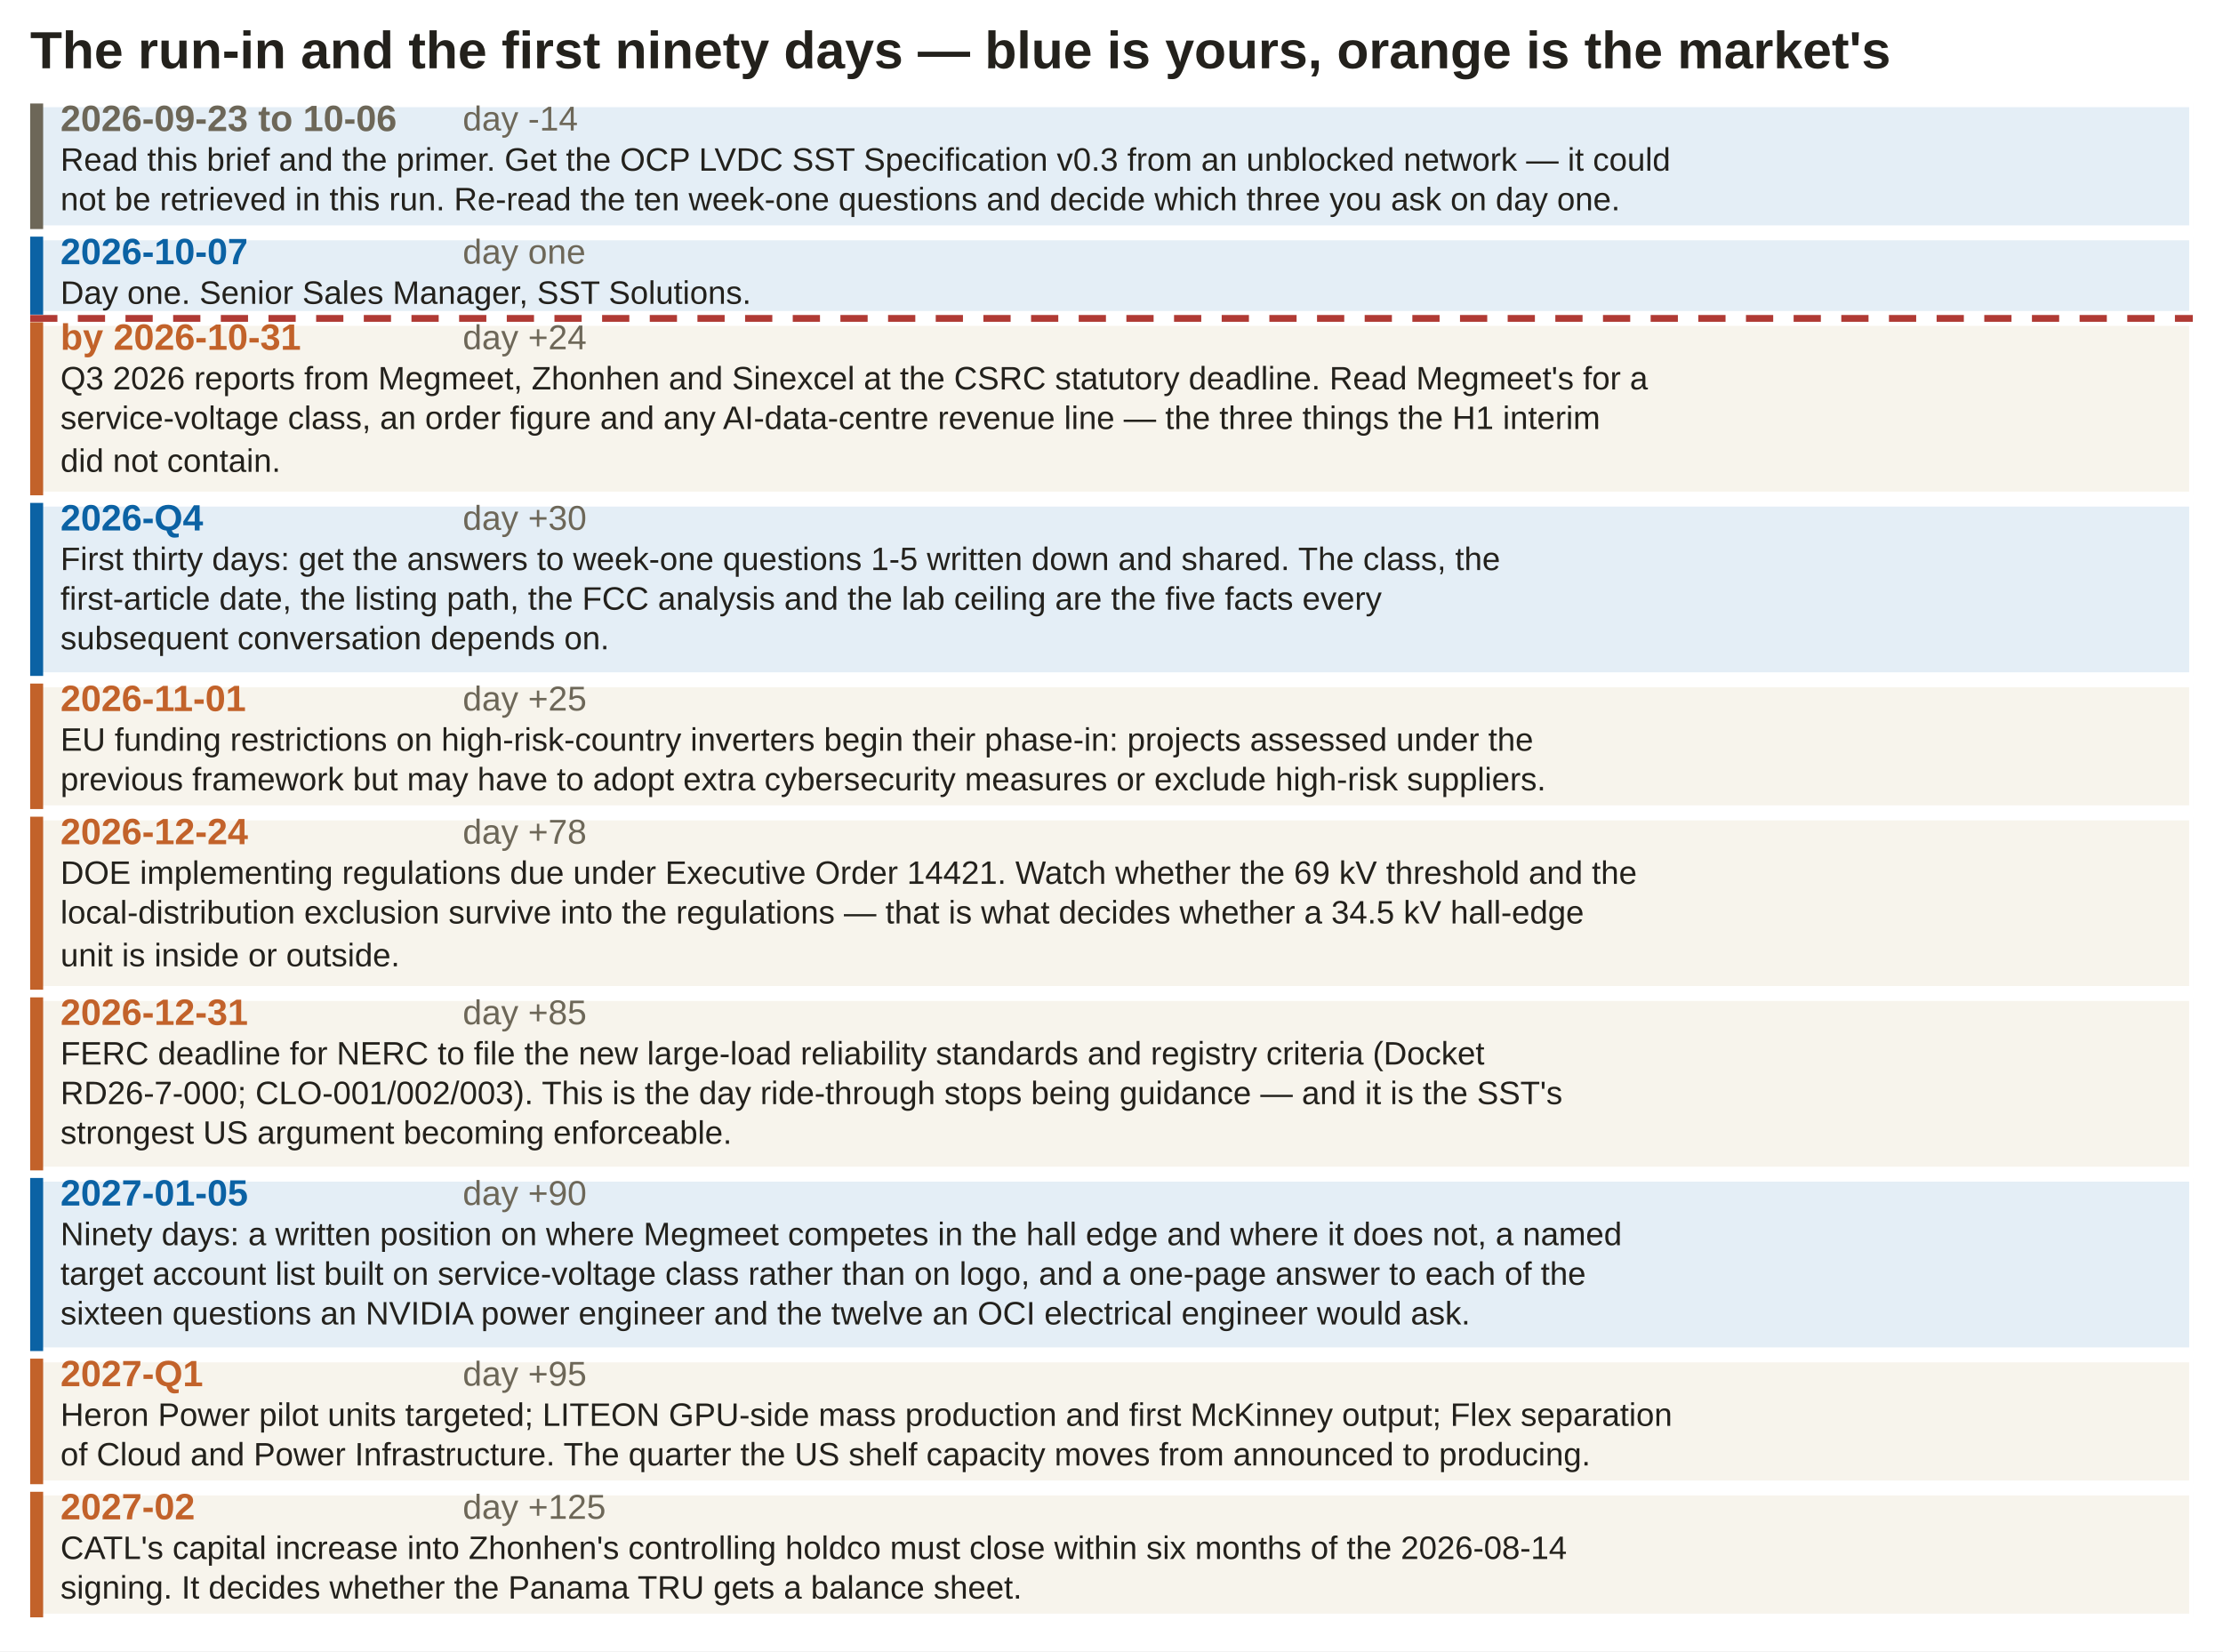
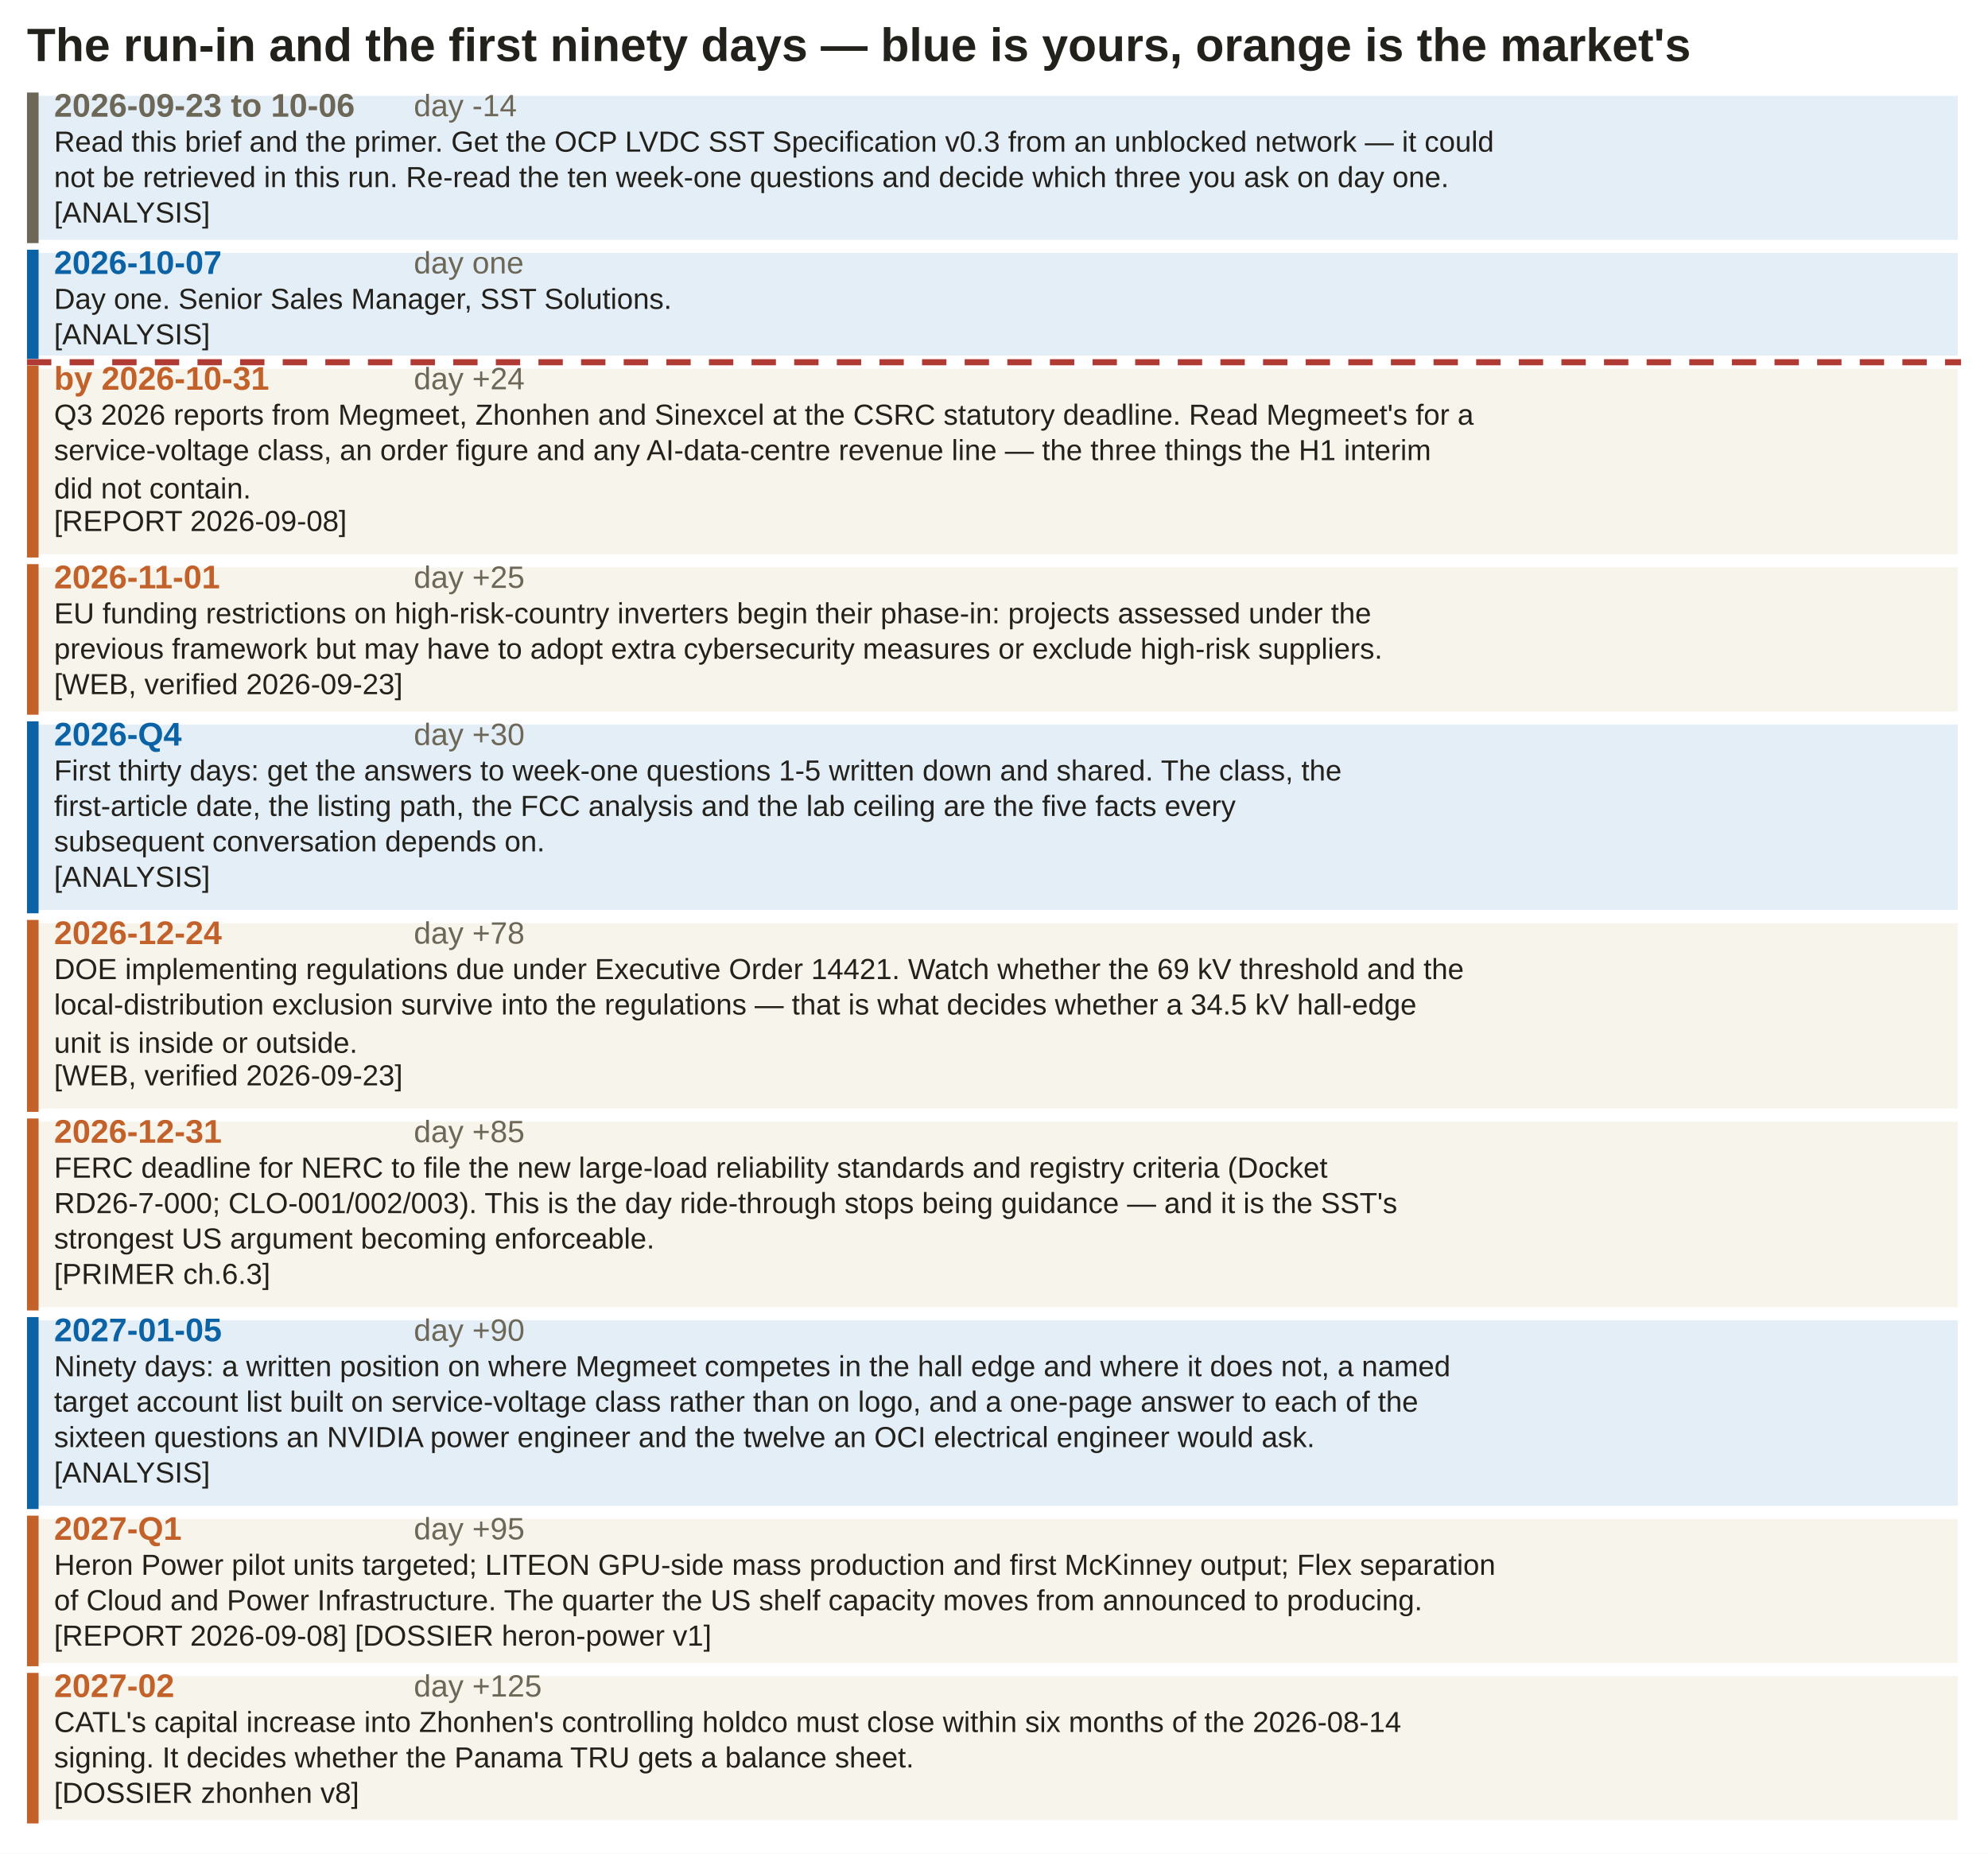
- <svg xmlns="http://www.w3.org/2000/svg" width="424.44pt" height="315.306pt" viewBox="0 0 424.44 315.306" version="1.1">
+ <svg xmlns="http://www.w3.org/2000/svg" width="424.44pt" height="395.694pt" viewBox="0 0 424.44 395.694" version="1.1">
  <defs>
    <style type="text/css">*{stroke-linejoin: round; stroke-linecap: butt}</style>
  </defs>
  <g id="figure_1">
    <g id="patch_1">
-       <path d="M 0 315.306  L 424.44 315.306  L 424.44 0  L 0 0  z " style="fill: #ffffff" />
+       <path d="M 0 395.694  L 424.44 395.694  L 424.44 0  L 0 0  z " style="fill: #ffffff" />
    </g>
    <g id="axes_1">
      <g id="patch_2">
-         <path d="M 5.76 309.546  L 418.68 309.546  L 418.68 19.04  L 5.76 19.04  z " style="fill: #ffffff" />
+         <path d="M 5.76 389.934  L 418.68 389.934  L 418.68 19.04  L 5.76 19.04  z " style="fill: #ffffff" />
      </g>
      <g id="matplotlib.axis_1" />
      <g id="matplotlib.axis_2" />
      <g id="patch_3">
-         <path d="M 5.76 43.733  L 418.68 43.733  L 418.68 19.767  L 5.76 19.767  z " clip-path="url(#pecfa8161a2)" style="fill: #e4eef6; stroke: #ffffff; stroke-width: 1.4; stroke-linejoin: miter" />
+         <path d="M 5.76 51.891  L 418.68 51.891  L 418.68 19.747  L 5.76 19.747  z " clip-path="url(#p895dfa140a)" style="fill: #e4eef6; stroke: #ffffff; stroke-width: 1.4; stroke-linejoin: miter" />
      </g>
      <g id="patch_4">
-         <path d="M 5.76 43.733  L 8.238 43.733  L 8.238 19.767  L 5.76 19.767  z " clip-path="url(#pecfa8161a2)" style="fill: #6d6758" />
+         <path d="M 5.76 51.891  L 8.238 51.891  L 8.238 19.747  L 5.76 19.747  z " clip-path="url(#p895dfa140a)" style="fill: #6d6758" />
      </g>
      <g id="patch_5">
-         <path d="M 5.76 60.074  L 418.68 60.074  L 418.68 45.186  L 5.76 45.186  z " clip-path="url(#pecfa8161a2)" style="fill: #e4eef6; stroke: #ffffff; stroke-width: 1.4; stroke-linejoin: miter" />
+         <path d="M 5.76 76.617  L 418.68 76.617  L 418.68 53.304  L 5.76 53.304  z " clip-path="url(#p895dfa140a)" style="fill: #e4eef6; stroke: #ffffff; stroke-width: 1.4; stroke-linejoin: miter" />
      </g>
      <g id="patch_6">
-         <path d="M 5.76 60.074  L 8.238 60.074  L 8.238 45.186  L 5.76 45.186  z " clip-path="url(#pecfa8161a2)" style="fill: #0b62a4" />
+         <path d="M 5.76 76.617  L 8.238 76.617  L 8.238 53.304  L 5.76 53.304  z " clip-path="url(#p895dfa140a)" style="fill: #0b62a4" />
      </g>
      <g id="patch_7">
-         <path d="M 5.76 94.572  L 418.68 94.572  L 418.68 61.527  L 5.76 61.527  z " clip-path="url(#pecfa8161a2)" style="fill: #f7f4ec; stroke: #ffffff; stroke-width: 1.4; stroke-linejoin: miter" />
+         <path d="M 5.76 119.005  L 418.68 119.005  L 418.68 78.03  L 5.76 78.03  z " clip-path="url(#p895dfa140a)" style="fill: #f7f4ec; stroke: #ffffff; stroke-width: 1.4; stroke-linejoin: miter" />
      </g>
      <g id="patch_8">
-         <path d="M 5.76 94.572  L 8.238 94.572  L 8.238 61.527  L 5.76 61.527  z " clip-path="url(#pecfa8161a2)" style="fill: #c2622a" />
+         <path d="M 5.76 119.005  L 8.238 119.005  L 8.238 78.03  L 5.76 78.03  z " clip-path="url(#p895dfa140a)" style="fill: #c2622a" />
      </g>
      <g id="patch_9">
-         <path d="M 5.76 129.069  L 418.68 129.069  L 418.68 96.024  L 5.76 96.024  z " clip-path="url(#pecfa8161a2)" style="fill: #e4eef6; stroke: #ffffff; stroke-width: 1.4; stroke-linejoin: miter" />
+         <path d="M 5.76 152.562  L 418.68 152.562  L 418.68 120.418  L 5.76 120.418  z " clip-path="url(#p895dfa140a)" style="fill: #f7f4ec; stroke: #ffffff; stroke-width: 1.4; stroke-linejoin: miter" />
      </g>
      <g id="patch_10">
-         <path d="M 5.76 129.069  L 8.238 129.069  L 8.238 96.024  L 5.76 96.024  z " clip-path="url(#pecfa8161a2)" style="fill: #0b62a4" />
+         <path d="M 5.76 152.562  L 8.238 152.562  L 8.238 120.418  L 5.76 120.418  z " clip-path="url(#p895dfa140a)" style="fill: #c2622a" />
      </g>
      <g id="patch_11">
-         <path d="M 5.76 154.489  L 418.68 154.489  L 418.68 130.522  L 5.76 130.522  z " clip-path="url(#pecfa8161a2)" style="fill: #f7f4ec; stroke: #ffffff; stroke-width: 1.4; stroke-linejoin: miter" />
+         <path d="M 5.76 194.95  L 418.68 194.95  L 418.68 153.975  L 5.76 153.975  z " clip-path="url(#p895dfa140a)" style="fill: #e4eef6; stroke: #ffffff; stroke-width: 1.4; stroke-linejoin: miter" />
      </g>
      <g id="patch_12">
-         <path d="M 5.76 154.489  L 8.238 154.489  L 8.238 130.522  L 5.76 130.522  z " clip-path="url(#pecfa8161a2)" style="fill: #c2622a" />
+         <path d="M 5.76 194.95  L 8.238 194.95  L 8.238 153.975  L 5.76 153.975  z " clip-path="url(#p895dfa140a)" style="fill: #0b62a4" />
      </g>
      <g id="patch_13">
-         <path d="M 5.76 188.986  L 418.68 188.986  L 418.68 155.941  L 5.76 155.941  z " clip-path="url(#pecfa8161a2)" style="fill: #f7f4ec; stroke: #ffffff; stroke-width: 1.4; stroke-linejoin: miter" />
+         <path d="M 5.76 237.338  L 418.68 237.338  L 418.68 196.363  L 5.76 196.363  z " clip-path="url(#p895dfa140a)" style="fill: #f7f4ec; stroke: #ffffff; stroke-width: 1.4; stroke-linejoin: miter" />
      </g>
      <g id="patch_14">
-         <path d="M 5.76 188.986  L 8.238 188.986  L 8.238 155.941  L 5.76 155.941  z " clip-path="url(#pecfa8161a2)" style="fill: #c2622a" />
+         <path d="M 5.76 237.338  L 8.238 237.338  L 8.238 196.363  L 5.76 196.363  z " clip-path="url(#p895dfa140a)" style="fill: #c2622a" />
      </g>
      <g id="patch_15">
-         <path d="M 5.76 223.484  L 418.68 223.484  L 418.68 190.439  L 5.76 190.439  z " clip-path="url(#pecfa8161a2)" style="fill: #f7f4ec; stroke: #ffffff; stroke-width: 1.4; stroke-linejoin: miter" />
+         <path d="M 5.76 279.725  L 418.68 279.725  L 418.68 238.751  L 5.76 238.751  z " clip-path="url(#p895dfa140a)" style="fill: #f7f4ec; stroke: #ffffff; stroke-width: 1.4; stroke-linejoin: miter" />
      </g>
      <g id="patch_16">
-         <path d="M 5.76 223.484  L 8.238 223.484  L 8.238 190.439  L 5.76 190.439  z " clip-path="url(#pecfa8161a2)" style="fill: #c2622a" />
+         <path d="M 5.76 279.725  L 8.238 279.725  L 8.238 238.751  L 5.76 238.751  z " clip-path="url(#p895dfa140a)" style="fill: #c2622a" />
      </g>
      <g id="patch_17">
-         <path d="M 5.76 257.981  L 418.68 257.981  L 418.68 224.936  L 5.76 224.936  z " clip-path="url(#pecfa8161a2)" style="fill: #e4eef6; stroke: #ffffff; stroke-width: 1.4; stroke-linejoin: miter" />
+         <path d="M 5.76 322.113  L 418.68 322.113  L 418.68 281.138  L 5.76 281.138  z " clip-path="url(#p895dfa140a)" style="fill: #e4eef6; stroke: #ffffff; stroke-width: 1.4; stroke-linejoin: miter" />
      </g>
      <g id="patch_18">
-         <path d="M 5.76 257.981  L 8.238 257.981  L 8.238 224.936  L 5.76 224.936  z " clip-path="url(#pecfa8161a2)" style="fill: #0b62a4" />
+         <path d="M 5.76 322.113  L 8.238 322.113  L 8.238 281.138  L 5.76 281.138  z " clip-path="url(#p895dfa140a)" style="fill: #0b62a4" />
      </g>
      <g id="patch_19">
-         <path d="M 5.76 283.4  L 418.68 283.4  L 418.68 259.434  L 5.76 259.434  z " clip-path="url(#pecfa8161a2)" style="fill: #f7f4ec; stroke: #ffffff; stroke-width: 1.4; stroke-linejoin: miter" />
+         <path d="M 5.76 355.67  L 418.68 355.67  L 418.68 323.526  L 5.76 323.526  z " clip-path="url(#p895dfa140a)" style="fill: #f7f4ec; stroke: #ffffff; stroke-width: 1.4; stroke-linejoin: miter" />
      </g>
      <g id="patch_20">
-         <path d="M 5.76 283.4  L 8.238 283.4  L 8.238 259.434  L 5.76 259.434  z " clip-path="url(#pecfa8161a2)" style="fill: #c2622a" />
+         <path d="M 5.76 355.67  L 8.238 355.67  L 8.238 323.526  L 5.76 323.526  z " clip-path="url(#p895dfa140a)" style="fill: #c2622a" />
      </g>
      <g id="patch_21">
-         <path d="M 5.76 308.82  L 418.68 308.82  L 418.68 284.853  L 5.76 284.853  z " clip-path="url(#pecfa8161a2)" style="fill: #f7f4ec; stroke: #ffffff; stroke-width: 1.4; stroke-linejoin: miter" />
+         <path d="M 5.76 389.227  L 418.68 389.227  L 418.68 357.083  L 5.76 357.083  z " clip-path="url(#p895dfa140a)" style="fill: #f7f4ec; stroke: #ffffff; stroke-width: 1.4; stroke-linejoin: miter" />
      </g>
      <g id="patch_22">
-         <path d="M 5.76 308.82  L 8.238 308.82  L 8.238 284.853  L 5.76 284.853  z " clip-path="url(#pecfa8161a2)" style="fill: #c2622a" />
+         <path d="M 5.76 389.227  L 8.238 389.227  L 8.238 357.083  L 5.76 357.083  z " clip-path="url(#p895dfa140a)" style="fill: #c2622a" />
      </g>
      <g id="text_1">
-         <text style="font-weight: 700; font-size: 7px; font-family: 'Arial', 'Liberation Sans', 'DejaVu Sans', sans-serif; text-anchor: start; fill: #6d6758" x="11.541" y="25.028" transform="rotate(-0 11.54088 25.02782)">2026-09-23 to 10-06</text>
+         <text style="font-weight: 700; font-size: 7px; font-family: 'Arial', 'Liberation Sans', 'DejaVu Sans', sans-serif; text-anchor: start; fill: #6d6758" x="11.541" y="24.914" transform="rotate(-0 11.54088 24.91397)">2026-09-23 to 10-06</text>
      </g>
      <g id="text_2">
-         <text style="font-size: 6.6px; font-family: 'Arial', 'Liberation Sans', 'DejaVu Sans', sans-serif; text-anchor: start; fill: #6d6758" x="88.344" y="24.924" transform="rotate(-0 88.344 24.9243)">day -14</text>
+         <text style="font-size: 6.6px; font-family: 'Arial', 'Liberation Sans', 'DejaVu Sans', sans-serif; text-anchor: start; fill: #6d6758" x="88.344" y="24.81" transform="rotate(-0 88.344 24.81045)">day -14</text>
      </g>
      <g id="text_3">
-         <text style="font-size: 6.2px; font-family: 'Arial', 'Liberation Sans', 'DejaVu Sans', sans-serif; fill: #23211c" transform="translate(11.54088 32.59609)">Read this brief and the primer. Get the OCP LVDC SST Specification v0.3 from an unblocked network — it could</text>
-         <text style="font-size: 6.2px; font-family: 'Arial', 'Liberation Sans', 'DejaVu Sans', sans-serif; fill: #23211c" transform="translate(11.54088 40.16021)">not be retrieved in this run. Re-read the ten week-one questions and decide which three you ask on day one.</text>
+         <text style="font-size: 6.2px; font-family: 'Arial', 'Liberation Sans', 'DejaVu Sans', sans-serif; fill: #23211c" transform="translate(11.54088 32.37333)">Read this brief and the primer. Get the OCP LVDC SST Specification v0.3 from an unblocked network — it could</text>
+         <text style="font-size: 6.2px; font-family: 'Arial', 'Liberation Sans', 'DejaVu Sans', sans-serif; fill: #23211c" transform="translate(11.54088 39.93746)">not be retrieved in this run. Re-read the ten week-one questions and decide which three you ask on day one.</text>
+         <text style="font-size: 6.2px; font-family: 'Arial', 'Liberation Sans', 'DejaVu Sans', sans-serif; fill: #23211c" transform="translate(11.54088 47.50158)">[ANALYSIS]</text>
      </g>
      <g id="text_4">
-         <text style="font-weight: 700; font-size: 7px; font-family: 'Arial', 'Liberation Sans', 'DejaVu Sans', sans-serif; text-anchor: start; fill: #0b62a4" x="11.541" y="50.447" transform="rotate(-0 11.54088 50.44705)">2026-10-07</text>
+         <text style="font-weight: 700; font-size: 7px; font-family: 'Arial', 'Liberation Sans', 'DejaVu Sans', sans-serif; text-anchor: start; fill: #0b62a4" x="11.541" y="58.471" transform="rotate(-0 11.54088 58.471)">2026-10-07</text>
      </g>
      <g id="text_5">
-         <text style="font-size: 6.6px; font-family: 'Arial', 'Liberation Sans', 'DejaVu Sans', sans-serif; text-anchor: start; fill: #6d6758" x="88.344" y="50.344" transform="rotate(-0 88.344 50.34354)">day one</text>
+         <text style="font-size: 6.6px; font-family: 'Arial', 'Liberation Sans', 'DejaVu Sans', sans-serif; text-anchor: start; fill: #6d6758" x="88.344" y="58.367" transform="rotate(-0 88.344 58.36749)">day one</text>
      </g>
      <g id="text_6">
-         <text style="font-size: 6.2px; font-family: 'Arial', 'Liberation Sans', 'DejaVu Sans', sans-serif; text-anchor: start; fill: #23211c" x="11.541" y="58.015" transform="rotate(-0 11.54088 58.01532)">Day one. Senior Sales Manager, SST Solutions.</text>
+         <text style="font-size: 6.2px; font-family: 'Arial', 'Liberation Sans', 'DejaVu Sans', sans-serif; fill: #23211c" transform="translate(11.54088 65.93037)">Day one. Senior Sales Manager, SST Solutions.</text>
+         <text style="font-size: 6.2px; font-family: 'Arial', 'Liberation Sans', 'DejaVu Sans', sans-serif; fill: #23211c" transform="translate(11.54088 73.4945)">[ANALYSIS]</text>
      </g>
      <g id="text_7">
-         <text style="font-weight: 700; font-size: 7px; font-family: 'Arial', 'Liberation Sans', 'DejaVu Sans', sans-serif; text-anchor: start; fill: #c2622a" x="11.541" y="66.788" transform="rotate(-0 11.54088 66.78799)">by 2026-10-31</text>
+         <text style="font-weight: 700; font-size: 7px; font-family: 'Arial', 'Liberation Sans', 'DejaVu Sans', sans-serif; text-anchor: start; fill: #c2622a" x="11.541" y="83.197" transform="rotate(-0 11.54088 83.19724)">by 2026-10-31</text>
      </g>
      <g id="text_8">
-         <text style="font-size: 6.6px; font-family: 'Arial', 'Liberation Sans', 'DejaVu Sans', sans-serif; text-anchor: start; fill: #6d6758" x="88.344" y="66.684" transform="rotate(-0 88.344 66.68448)">day +24</text>
+         <text style="font-size: 6.6px; font-family: 'Arial', 'Liberation Sans', 'DejaVu Sans', sans-serif; text-anchor: start; fill: #6d6758" x="88.344" y="83.094" transform="rotate(-0 88.344 83.09373)">day +24</text>
      </g>
      <g id="text_9">
-         <text style="font-size: 6.2px; font-family: 'Arial', 'Liberation Sans', 'DejaVu Sans', sans-serif; fill: #23211c" transform="translate(11.54088 74.35626)">Q3 2026 reports from Megmeet, Zhonhen and Sinexcel at the CSRC statutory deadline. Read Megmeet's for a</text>
-         <text style="font-size: 6.2px; font-family: 'Arial', 'Liberation Sans', 'DejaVu Sans', sans-serif; fill: #23211c" transform="translate(11.54088 81.92039)">service-voltage class, an order figure and any AI-data-centre revenue line — the three things the H1 interim</text>
-         <text style="font-size: 6.2px; font-family: 'Arial', 'Liberation Sans', 'DejaVu Sans', sans-serif; fill: #23211c" transform="translate(11.54088 90.09724)">did not contain.</text>
+         <text style="font-size: 6.2px; font-family: 'Arial', 'Liberation Sans', 'DejaVu Sans', sans-serif; fill: #23211c" transform="translate(11.54088 90.65662)">Q3 2026 reports from Megmeet, Zhonhen and Sinexcel at the CSRC statutory deadline. Read Megmeet's for a</text>
+         <text style="font-size: 6.2px; font-family: 'Arial', 'Liberation Sans', 'DejaVu Sans', sans-serif; fill: #23211c" transform="translate(11.54088 98.22074)">service-voltage class, an order figure and any AI-data-centre revenue line — the three things the H1 interim</text>
+         <text style="font-size: 6.2px; font-family: 'Arial', 'Liberation Sans', 'DejaVu Sans', sans-serif; fill: #23211c" transform="translate(11.54088 106.3976)">did not contain.</text>
+         <text style="font-size: 6.2px; font-family: 'Arial', 'Liberation Sans', 'DejaVu Sans', sans-serif; fill: #23211c" transform="translate(11.54088 113.349)">[REPORT 2026-09-08]</text>
      </g>
      <g id="text_10">
-         <text style="font-weight: 700; font-size: 7px; font-family: 'Arial', 'Liberation Sans', 'DejaVu Sans', sans-serif; text-anchor: start; fill: #0b62a4" x="11.541" y="101.286" transform="rotate(-0 11.54088 101.2855)">2026-Q4</text>
+         <text style="font-weight: 700; font-size: 7px; font-family: 'Arial', 'Liberation Sans', 'DejaVu Sans', sans-serif; text-anchor: start; fill: #c2622a" x="11.541" y="125.585" transform="rotate(-0 11.54088 125.5851)">2026-11-01</text>
      </g>
      <g id="text_11">
-         <text style="font-size: 6.6px; font-family: 'Arial', 'Liberation Sans', 'DejaVu Sans', sans-serif; text-anchor: start; fill: #6d6758" x="88.344" y="101.182" transform="rotate(-0 88.344 101.182)">day +30</text>
+         <text style="font-size: 6.6px; font-family: 'Arial', 'Liberation Sans', 'DejaVu Sans', sans-serif; text-anchor: start; fill: #6d6758" x="88.344" y="125.482" transform="rotate(-0 88.344 125.4816)">day +25</text>
      </g>
      <g id="text_12">
-         <text style="font-size: 6.2px; font-family: 'Arial', 'Liberation Sans', 'DejaVu Sans', sans-serif; fill: #23211c" transform="translate(11.54088 108.8538)">First thirty days: get the answers to week-one questions 1-5 written down and shared. The class, the</text>
-         <text style="font-size: 6.2px; font-family: 'Arial', 'Liberation Sans', 'DejaVu Sans', sans-serif; fill: #23211c" transform="translate(11.54088 116.4179)">first-article date, the listing path, the FCC analysis and the lab ceiling are the five facts every</text>
-         <text style="font-size: 6.2px; font-family: 'Arial', 'Liberation Sans', 'DejaVu Sans', sans-serif; fill: #23211c" transform="translate(11.54088 123.982)">subsequent conversation depends on.</text>
+         <text style="font-size: 6.2px; font-family: 'Arial', 'Liberation Sans', 'DejaVu Sans', sans-serif; fill: #23211c" transform="translate(11.54088 133.0445)">EU funding restrictions on high-risk-country inverters begin their phase-in: projects assessed under the</text>
+         <text style="font-size: 6.2px; font-family: 'Arial', 'Liberation Sans', 'DejaVu Sans', sans-serif; fill: #23211c" transform="translate(11.54088 140.6086)">previous framework but may have to adopt extra cybersecurity measures or exclude high-risk suppliers.</text>
+         <text style="font-size: 6.2px; font-family: 'Arial', 'Liberation Sans', 'DejaVu Sans', sans-serif; fill: #23211c" transform="translate(11.54088 148.1727)">[WEB, verified 2026-09-23]</text>
      </g>
      <g id="text_13">
-         <text style="font-weight: 700; font-size: 7px; font-family: 'Arial', 'Liberation Sans', 'DejaVu Sans', sans-serif; text-anchor: start; fill: #c2622a" x="11.541" y="135.783" transform="rotate(-0 11.54088 135.7831)">2026-11-01</text>
+         <text style="font-weight: 700; font-size: 7px; font-family: 'Arial', 'Liberation Sans', 'DejaVu Sans', sans-serif; text-anchor: start; fill: #0b62a4" x="11.541" y="159.142" transform="rotate(-0 11.54088 159.1421)">2026-Q4</text>
      </g>
      <g id="text_14">
-         <text style="font-size: 6.6px; font-family: 'Arial', 'Liberation Sans', 'DejaVu Sans', sans-serif; text-anchor: start; fill: #6d6758" x="88.344" y="135.68" transform="rotate(-0 88.344 135.6796)">day +25</text>
+         <text style="font-size: 6.6px; font-family: 'Arial', 'Liberation Sans', 'DejaVu Sans', sans-serif; text-anchor: start; fill: #6d6758" x="88.344" y="159.039" transform="rotate(-0 88.344 159.0386)">day +30</text>
      </g>
      <g id="text_15">
-         <text style="font-size: 6.2px; font-family: 'Arial', 'Liberation Sans', 'DejaVu Sans', sans-serif; fill: #23211c" transform="translate(11.54088 143.3513)">EU funding restrictions on high-risk-country inverters begin their phase-in: projects assessed under the</text>
-         <text style="font-size: 6.2px; font-family: 'Arial', 'Liberation Sans', 'DejaVu Sans', sans-serif; fill: #23211c" transform="translate(11.54088 150.9155)">previous framework but may have to adopt extra cybersecurity measures or exclude high-risk suppliers.</text>
+         <text style="font-size: 6.2px; font-family: 'Arial', 'Liberation Sans', 'DejaVu Sans', sans-serif; fill: #23211c" transform="translate(11.54088 166.6015)">First thirty days: get the answers to week-one questions 1-5 written down and shared. The class, the</text>
+         <text style="font-size: 6.2px; font-family: 'Arial', 'Liberation Sans', 'DejaVu Sans', sans-serif; fill: #23211c" transform="translate(11.54088 174.1656)">first-article date, the listing path, the FCC analysis and the lab ceiling are the five facts every</text>
+         <text style="font-size: 6.2px; font-family: 'Arial', 'Liberation Sans', 'DejaVu Sans', sans-serif; fill: #23211c" transform="translate(11.54088 181.7297)">subsequent conversation depends on.</text>
+         <text style="font-size: 6.2px; font-family: 'Arial', 'Liberation Sans', 'DejaVu Sans', sans-serif; fill: #23211c" transform="translate(11.54088 189.2939)">[ANALYSIS]</text>
      </g>
      <g id="text_16">
-         <text style="font-weight: 700; font-size: 7px; font-family: 'Arial', 'Liberation Sans', 'DejaVu Sans', sans-serif; text-anchor: start; fill: #c2622a" x="11.541" y="161.202" transform="rotate(-0 11.54088 161.2023)">2026-12-24</text>
+         <text style="font-weight: 700; font-size: 7px; font-family: 'Arial', 'Liberation Sans', 'DejaVu Sans', sans-serif; text-anchor: start; fill: #c2622a" x="11.541" y="201.53" transform="rotate(-0 11.54088 201.53)">2026-12-24</text>
      </g>
      <g id="text_17">
-         <text style="font-size: 6.6px; font-family: 'Arial', 'Liberation Sans', 'DejaVu Sans', sans-serif; text-anchor: start; fill: #6d6758" x="88.344" y="161.099" transform="rotate(-0 88.344 161.0988)">day +78</text>
+         <text style="font-size: 6.6px; font-family: 'Arial', 'Liberation Sans', 'DejaVu Sans', sans-serif; text-anchor: start; fill: #6d6758" x="88.344" y="201.426" transform="rotate(-0 88.344 201.4264)">day +78</text>
      </g>
      <g id="text_18">
-         <text style="font-size: 6.2px; font-family: 'Arial', 'Liberation Sans', 'DejaVu Sans', sans-serif; fill: #23211c" transform="translate(11.54088 168.7706)">DOE implementing regulations due under Executive Order 14421. Watch whether the 69 kV threshold and the</text>
-         <text style="font-size: 6.2px; font-family: 'Arial', 'Liberation Sans', 'DejaVu Sans', sans-serif; fill: #23211c" transform="translate(11.54088 176.3347)">local-distribution exclusion survive into the regulations — that is what decides whether a 34.5 kV hall-edge</text>
-         <text style="font-size: 6.2px; font-family: 'Arial', 'Liberation Sans', 'DejaVu Sans', sans-serif; fill: #23211c" transform="translate(11.54088 184.5116)">unit is inside or outside.</text>
+         <text style="font-size: 6.2px; font-family: 'Arial', 'Liberation Sans', 'DejaVu Sans', sans-serif; fill: #23211c" transform="translate(11.54088 208.9893)">DOE implementing regulations due under Executive Order 14421. Watch whether the 69 kV threshold and the</text>
+         <text style="font-size: 6.2px; font-family: 'Arial', 'Liberation Sans', 'DejaVu Sans', sans-serif; fill: #23211c" transform="translate(11.54088 216.5535)">local-distribution exclusion survive into the regulations — that is what decides whether a 34.5 kV hall-edge</text>
+         <text style="font-size: 6.2px; font-family: 'Arial', 'Liberation Sans', 'DejaVu Sans', sans-serif; fill: #23211c" transform="translate(11.54088 224.7303)">unit is inside or outside.</text>
+         <text style="font-size: 6.2px; font-family: 'Arial', 'Liberation Sans', 'DejaVu Sans', sans-serif; fill: #23211c" transform="translate(11.54088 231.6817)">[WEB, verified 2026-09-23]</text>
      </g>
      <g id="text_19">
-         <text style="font-weight: 700; font-size: 7px; font-family: 'Arial', 'Liberation Sans', 'DejaVu Sans', sans-serif; text-anchor: start; fill: #c2622a" x="11.541" y="195.7" transform="rotate(-0 11.54088 195.6999)">2026-12-31</text>
+         <text style="font-weight: 700; font-size: 7px; font-family: 'Arial', 'Liberation Sans', 'DejaVu Sans', sans-serif; text-anchor: start; fill: #c2622a" x="11.541" y="243.918" transform="rotate(-0 11.54088 243.9178)">2026-12-31</text>
      </g>
      <g id="text_20">
-         <text style="font-size: 6.6px; font-family: 'Arial', 'Liberation Sans', 'DejaVu Sans', sans-serif; text-anchor: start; fill: #6d6758" x="88.344" y="195.596" transform="rotate(-0 88.344 195.5963)">day +85</text>
+         <text style="font-size: 6.6px; font-family: 'Arial', 'Liberation Sans', 'DejaVu Sans', sans-serif; text-anchor: start; fill: #6d6758" x="88.344" y="243.814" transform="rotate(-0 88.344 243.8143)">day +85</text>
      </g>
      <g id="text_21">
-         <text style="font-size: 6.2px; font-family: 'Arial', 'Liberation Sans', 'DejaVu Sans', sans-serif; fill: #23211c" transform="translate(11.54088 203.2681)">FERC deadline for NERC to file the new large-load reliability standards and registry criteria (Docket</text>
-         <text style="font-size: 6.2px; font-family: 'Arial', 'Liberation Sans', 'DejaVu Sans', sans-serif; fill: #23211c" transform="translate(11.54088 210.8322)">RD26-7-000; CLO-001/002/003). This is the day ride-through stops being guidance — and it is the SST's</text>
-         <text style="font-size: 6.2px; font-family: 'Arial', 'Liberation Sans', 'DejaVu Sans', sans-serif; fill: #23211c" transform="translate(11.54088 218.3964)">strongest US argument becoming enforceable.</text>
+         <text style="font-size: 6.2px; font-family: 'Arial', 'Liberation Sans', 'DejaVu Sans', sans-serif; fill: #23211c" transform="translate(11.54088 251.3772)">FERC deadline for NERC to file the new large-load reliability standards and registry criteria (Docket</text>
+         <text style="font-size: 6.2px; font-family: 'Arial', 'Liberation Sans', 'DejaVu Sans', sans-serif; fill: #23211c" transform="translate(11.54088 258.9413)">RD26-7-000; CLO-001/002/003). This is the day ride-through stops being guidance — and it is the SST's</text>
+         <text style="font-size: 6.2px; font-family: 'Arial', 'Liberation Sans', 'DejaVu Sans', sans-serif; fill: #23211c" transform="translate(11.54088 266.5054)">strongest US argument becoming enforceable.</text>
+         <text style="font-size: 6.2px; font-family: 'Arial', 'Liberation Sans', 'DejaVu Sans', sans-serif; fill: #23211c" transform="translate(11.54088 274.0695)">[PRIMER ch.6.3]</text>
      </g>
      <g id="text_22">
-         <text style="font-weight: 700; font-size: 7px; font-family: 'Arial', 'Liberation Sans', 'DejaVu Sans', sans-serif; text-anchor: start; fill: #0b62a4" x="11.541" y="230.197" transform="rotate(-0 11.54088 230.1974)">2027-01-05</text>
+         <text style="font-weight: 700; font-size: 7px; font-family: 'Arial', 'Liberation Sans', 'DejaVu Sans', sans-serif; text-anchor: start; fill: #0b62a4" x="11.541" y="286.306" transform="rotate(-0 11.54088 286.3056)">2027-01-05</text>
      </g>
      <g id="text_23">
-         <text style="font-size: 6.6px; font-family: 'Arial', 'Liberation Sans', 'DejaVu Sans', sans-serif; text-anchor: start; fill: #6d6758" x="88.344" y="230.094" transform="rotate(-0 88.344 230.0939)">day +90</text>
+         <text style="font-size: 6.6px; font-family: 'Arial', 'Liberation Sans', 'DejaVu Sans', sans-serif; text-anchor: start; fill: #6d6758" x="88.344" y="286.202" transform="rotate(-0 88.344 286.2021)">day +90</text>
      </g>
      <g id="text_24">
-         <text style="font-size: 6.2px; font-family: 'Arial', 'Liberation Sans', 'DejaVu Sans', sans-serif; fill: #23211c" transform="translate(11.54088 237.7657)">Ninety days: a written position on where Megmeet competes in the hall edge and where it does not, a named</text>
-         <text style="font-size: 6.2px; font-family: 'Arial', 'Liberation Sans', 'DejaVu Sans', sans-serif; fill: #23211c" transform="translate(11.54088 245.3298)">target account list built on service-voltage class rather than on logo, and a one-page answer to each of the</text>
-         <text style="font-size: 6.2px; font-family: 'Arial', 'Liberation Sans', 'DejaVu Sans', sans-serif; fill: #23211c" transform="translate(11.54088 252.8939)">sixteen questions an NVIDIA power engineer and the twelve an OCI electrical engineer would ask.</text>
+         <text style="font-size: 6.2px; font-family: 'Arial', 'Liberation Sans', 'DejaVu Sans', sans-serif; fill: #23211c" transform="translate(11.54088 293.765)">Ninety days: a written position on where Megmeet competes in the hall edge and where it does not, a named</text>
+         <text style="font-size: 6.2px; font-family: 'Arial', 'Liberation Sans', 'DejaVu Sans', sans-serif; fill: #23211c" transform="translate(11.54088 301.3291)">target account list built on service-voltage class rather than on logo, and a one-page answer to each of the</text>
+         <text style="font-size: 6.2px; font-family: 'Arial', 'Liberation Sans', 'DejaVu Sans', sans-serif; fill: #23211c" transform="translate(11.54088 308.8933)">sixteen questions an NVIDIA power engineer and the twelve an OCI electrical engineer would ask.</text>
+         <text style="font-size: 6.2px; font-family: 'Arial', 'Liberation Sans', 'DejaVu Sans', sans-serif; fill: #23211c" transform="translate(11.54088 316.4574)">[ANALYSIS]</text>
      </g>
      <g id="text_25">
-         <text style="font-weight: 700; font-size: 7px; font-family: 'Arial', 'Liberation Sans', 'DejaVu Sans', sans-serif; text-anchor: start; fill: #c2622a" x="11.541" y="264.695" transform="rotate(-0 11.54088 264.6949)">2027-Q1</text>
+         <text style="font-weight: 700; font-size: 7px; font-family: 'Arial', 'Liberation Sans', 'DejaVu Sans', sans-serif; text-anchor: start; fill: #c2622a" x="11.541" y="328.693" transform="rotate(-0 11.54088 328.6935)">2027-Q1</text>
      </g>
      <g id="text_26">
-         <text style="font-size: 6.6px; font-family: 'Arial', 'Liberation Sans', 'DejaVu Sans', sans-serif; text-anchor: start; fill: #6d6758" x="88.344" y="264.591" transform="rotate(-0 88.344 264.5914)">day +95</text>
+         <text style="font-size: 6.6px; font-family: 'Arial', 'Liberation Sans', 'DejaVu Sans', sans-serif; text-anchor: start; fill: #6d6758" x="88.344" y="328.59" transform="rotate(-0 88.344 328.59)">day +95</text>
      </g>
      <g id="text_27">
-         <text style="font-size: 6.2px; font-family: 'Arial', 'Liberation Sans', 'DejaVu Sans', sans-serif; fill: #23211c" transform="translate(11.54088 272.2632)">Heron Power pilot units targeted; LITEON GPU-side mass production and first McKinney output; Flex separation</text>
-         <text style="font-size: 6.2px; font-family: 'Arial', 'Liberation Sans', 'DejaVu Sans', sans-serif; fill: #23211c" transform="translate(11.54088 279.8273)">of Cloud and Power Infrastructure. The quarter the US shelf capacity moves from announced to producing.</text>
+         <text style="font-size: 6.2px; font-family: 'Arial', 'Liberation Sans', 'DejaVu Sans', sans-serif; fill: #23211c" transform="translate(11.54088 336.1529)">Heron Power pilot units targeted; LITEON GPU-side mass production and first McKinney output; Flex separation</text>
+         <text style="font-size: 6.2px; font-family: 'Arial', 'Liberation Sans', 'DejaVu Sans', sans-serif; fill: #23211c" transform="translate(11.54088 343.717)">of Cloud and Power Infrastructure. The quarter the US shelf capacity moves from announced to producing.</text>
+         <text style="font-size: 6.2px; font-family: 'Arial', 'Liberation Sans', 'DejaVu Sans', sans-serif; fill: #23211c" transform="translate(11.54088 351.2811)">[REPORT 2026-09-08]   [DOSSIER heron-power v1]</text>
      </g>
      <g id="text_28">
-         <text style="font-weight: 700; font-size: 7px; font-family: 'Arial', 'Liberation Sans', 'DejaVu Sans', sans-serif; text-anchor: start; fill: #c2622a" x="11.541" y="290.114" transform="rotate(-0 11.54088 290.1142)">2027-02</text>
+         <text style="font-weight: 700; font-size: 7px; font-family: 'Arial', 'Liberation Sans', 'DejaVu Sans', sans-serif; text-anchor: start; fill: #c2622a" x="11.541" y="362.251" transform="rotate(-0 11.54088 362.2505)">2027-02</text>
      </g>
      <g id="text_29">
-         <text style="font-size: 6.6px; font-family: 'Arial', 'Liberation Sans', 'DejaVu Sans', sans-serif; text-anchor: start; fill: #6d6758" x="88.344" y="290.011" transform="rotate(-0 88.344 290.0107)">day +125</text>
+         <text style="font-size: 6.6px; font-family: 'Arial', 'Liberation Sans', 'DejaVu Sans', sans-serif; text-anchor: start; fill: #6d6758" x="88.344" y="362.147" transform="rotate(-0 88.344 362.147)">day +125</text>
      </g>
      <g id="text_30">
-         <text style="font-size: 6.2px; font-family: 'Arial', 'Liberation Sans', 'DejaVu Sans', sans-serif; fill: #23211c" transform="translate(11.54088 297.6824)">CATL's capital increase into Zhonhen's controlling holdco must close within six months of the 2026-08-14</text>
-         <text style="font-size: 6.2px; font-family: 'Arial', 'Liberation Sans', 'DejaVu Sans', sans-serif; fill: #23211c" transform="translate(11.54088 305.2466)">signing. It decides whether the Panama TRU gets a balance sheet.</text>
+         <text style="font-size: 6.2px; font-family: 'Arial', 'Liberation Sans', 'DejaVu Sans', sans-serif; fill: #23211c" transform="translate(11.54088 369.7099)">CATL's capital increase into Zhonhen's controlling holdco must close within six months of the 2026-08-14</text>
+         <text style="font-size: 6.2px; font-family: 'Arial', 'Liberation Sans', 'DejaVu Sans', sans-serif; fill: #23211c" transform="translate(11.54088 377.274)">signing. It decides whether the Panama TRU gets a balance sheet.</text>
+         <text style="font-size: 6.2px; font-family: 'Arial', 'Liberation Sans', 'DejaVu Sans', sans-serif; fill: #23211c" transform="translate(11.54088 384.8381)">[DOSSIER zhonhen v8]</text>
      </g>
      <g id="text_31">
        <text style="font-weight: 700; font-size: 10px; font-family: 'Arial', 'Liberation Sans', 'DejaVu Sans', sans-serif; text-anchor: start; fill: #23211c" x="5.76" y="13.04" transform="rotate(-0 5.76 13.04027)">The run-in and the first ninety days — blue is yours, orange is the market's</text>
      </g>
      <g id="line2d_1">
-         <path d="M 5.76 60.8  L 418.68 60.8  " clip-path="url(#pecfa8161a2)" style="fill: none; stroke-dasharray: 5.2,3.9; stroke-dashoffset: 0; stroke: #b03a34; stroke-width: 1.3" />
+         <path d="M 5.76 77.324  L 418.68 77.324  " clip-path="url(#p895dfa140a)" style="fill: none; stroke-dasharray: 5.2,3.9; stroke-dashoffset: 0; stroke: #b03a34; stroke-width: 1.3" />
      </g>
    </g>
  </g>
  <defs>
-     <clipPath id="pecfa8161a2">
-       <rect x="5.76" y="19.04" width="412.92" height="290.506" />
+     <clipPath id="p895dfa140a">
+       <rect x="5.76" y="19.04" width="412.92" height="370.894" />
    </clipPath>
  </defs>
</svg>
